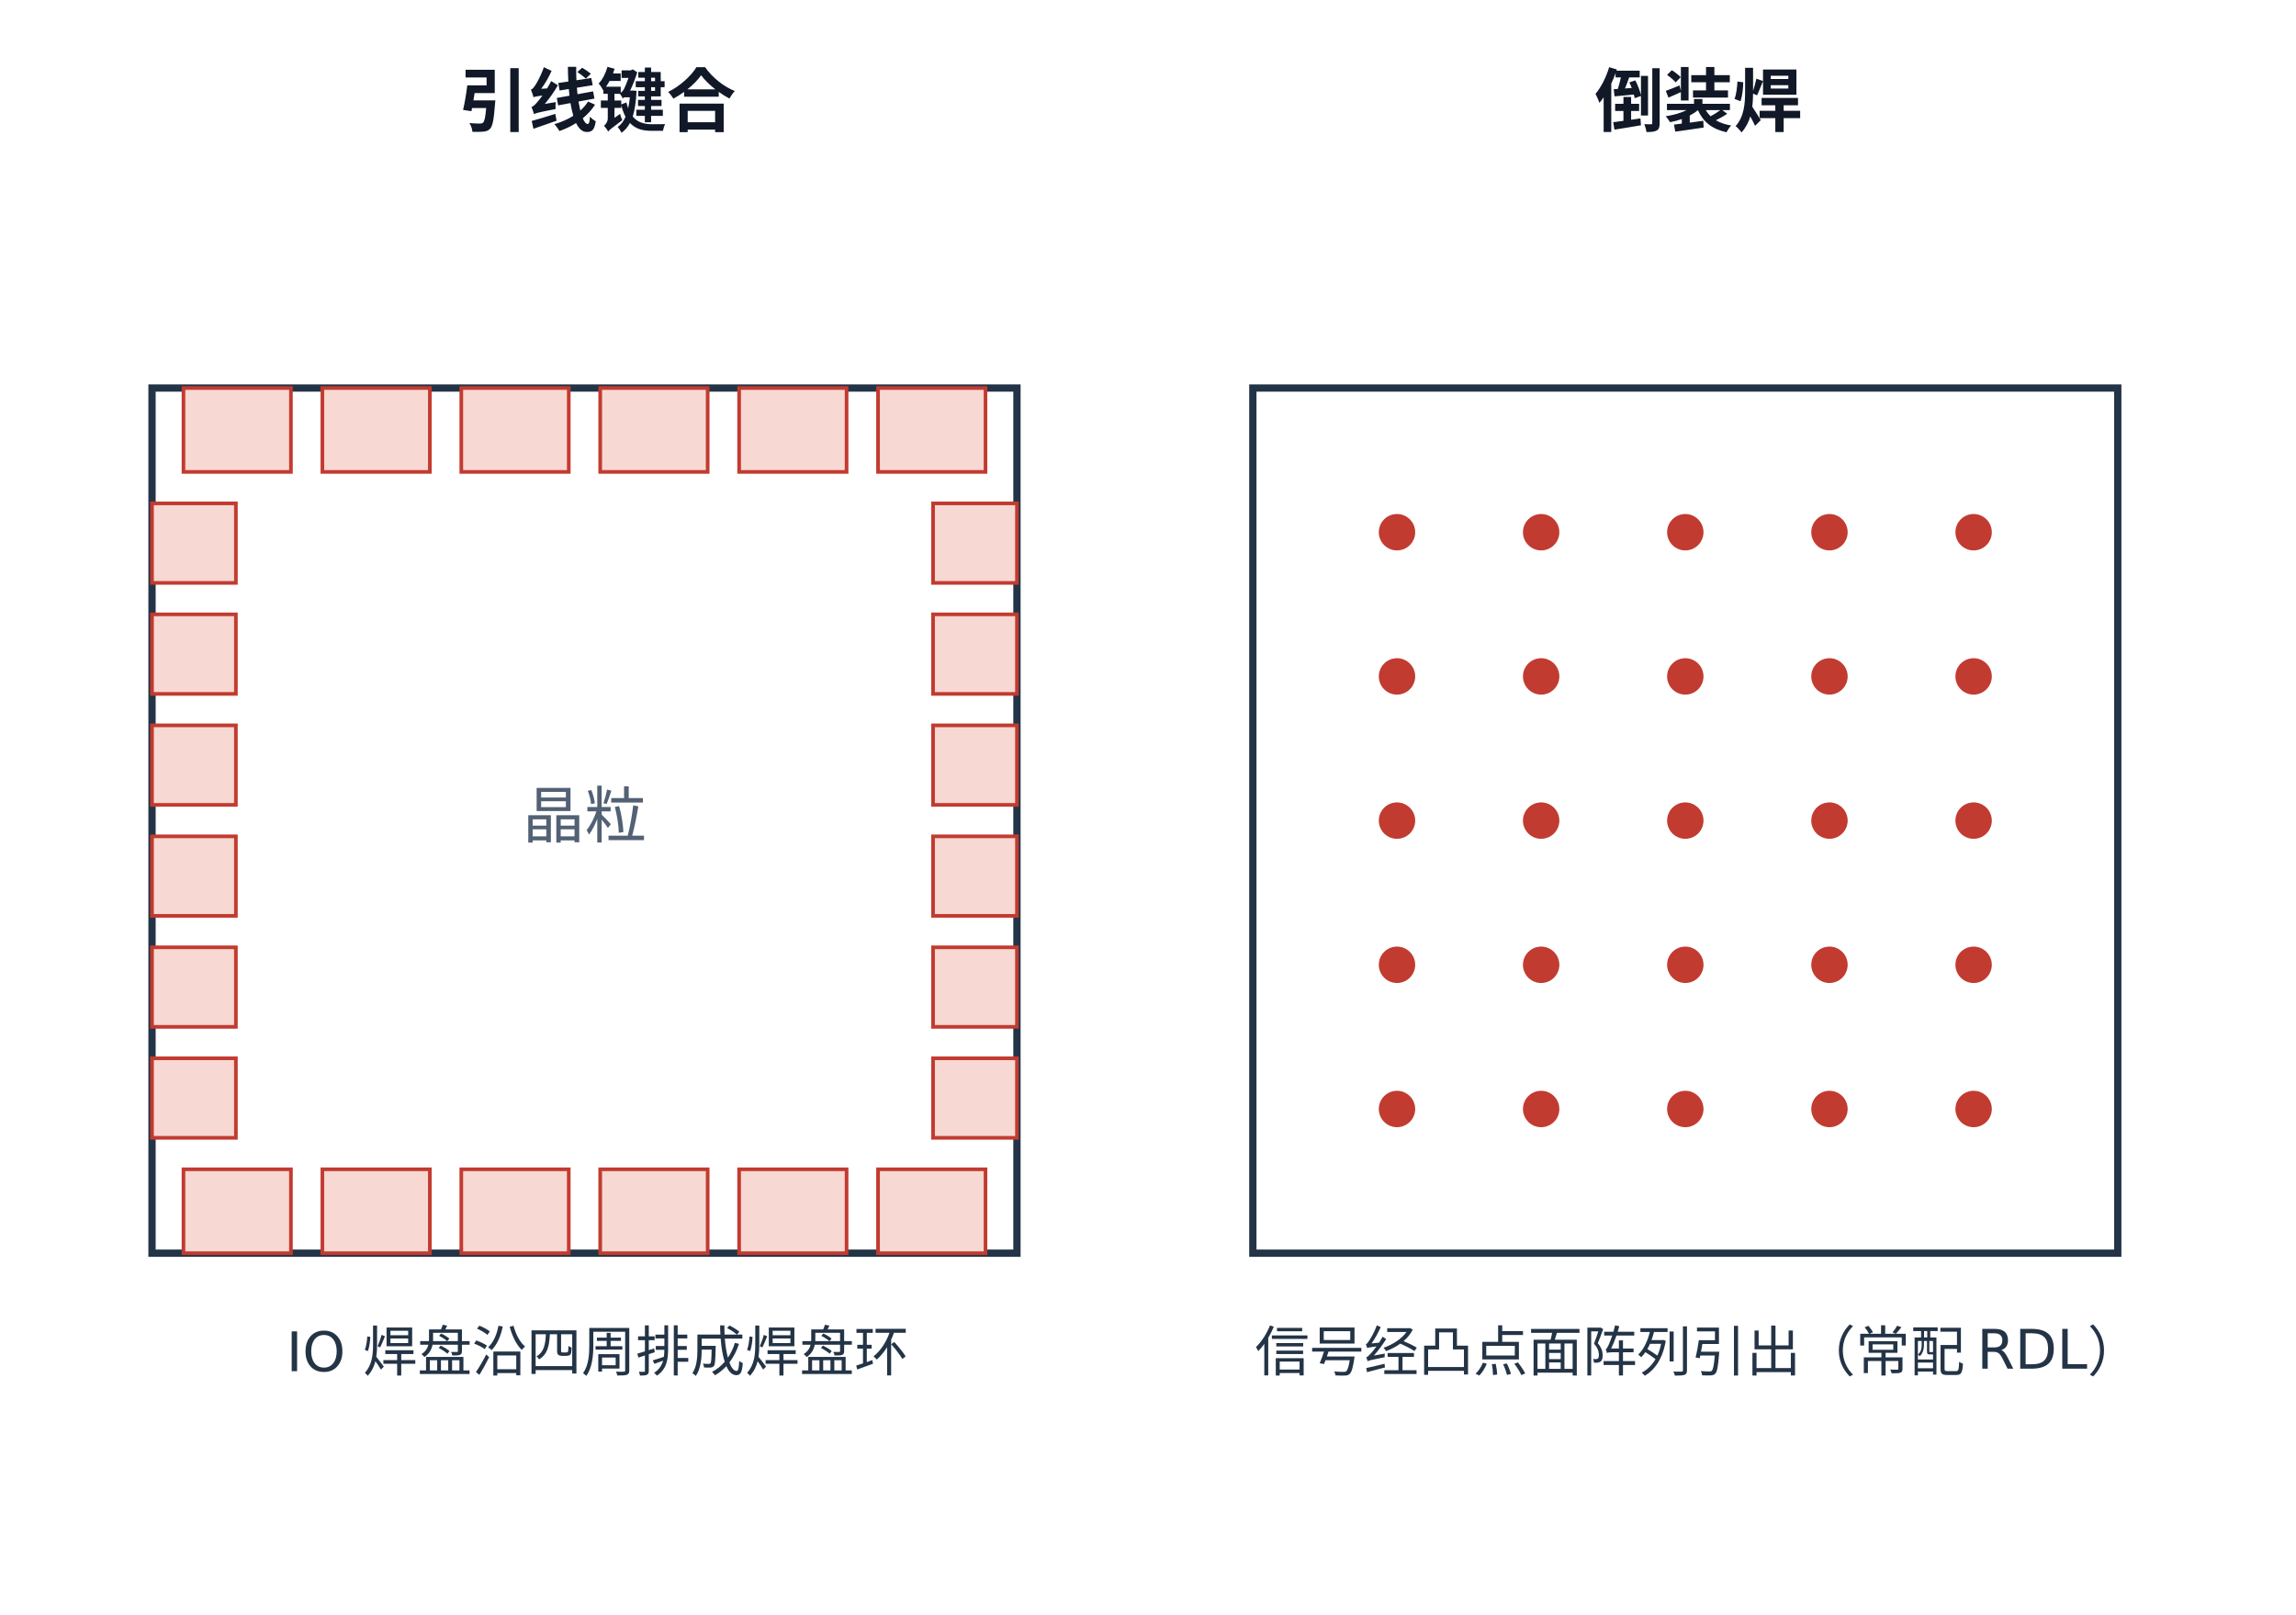
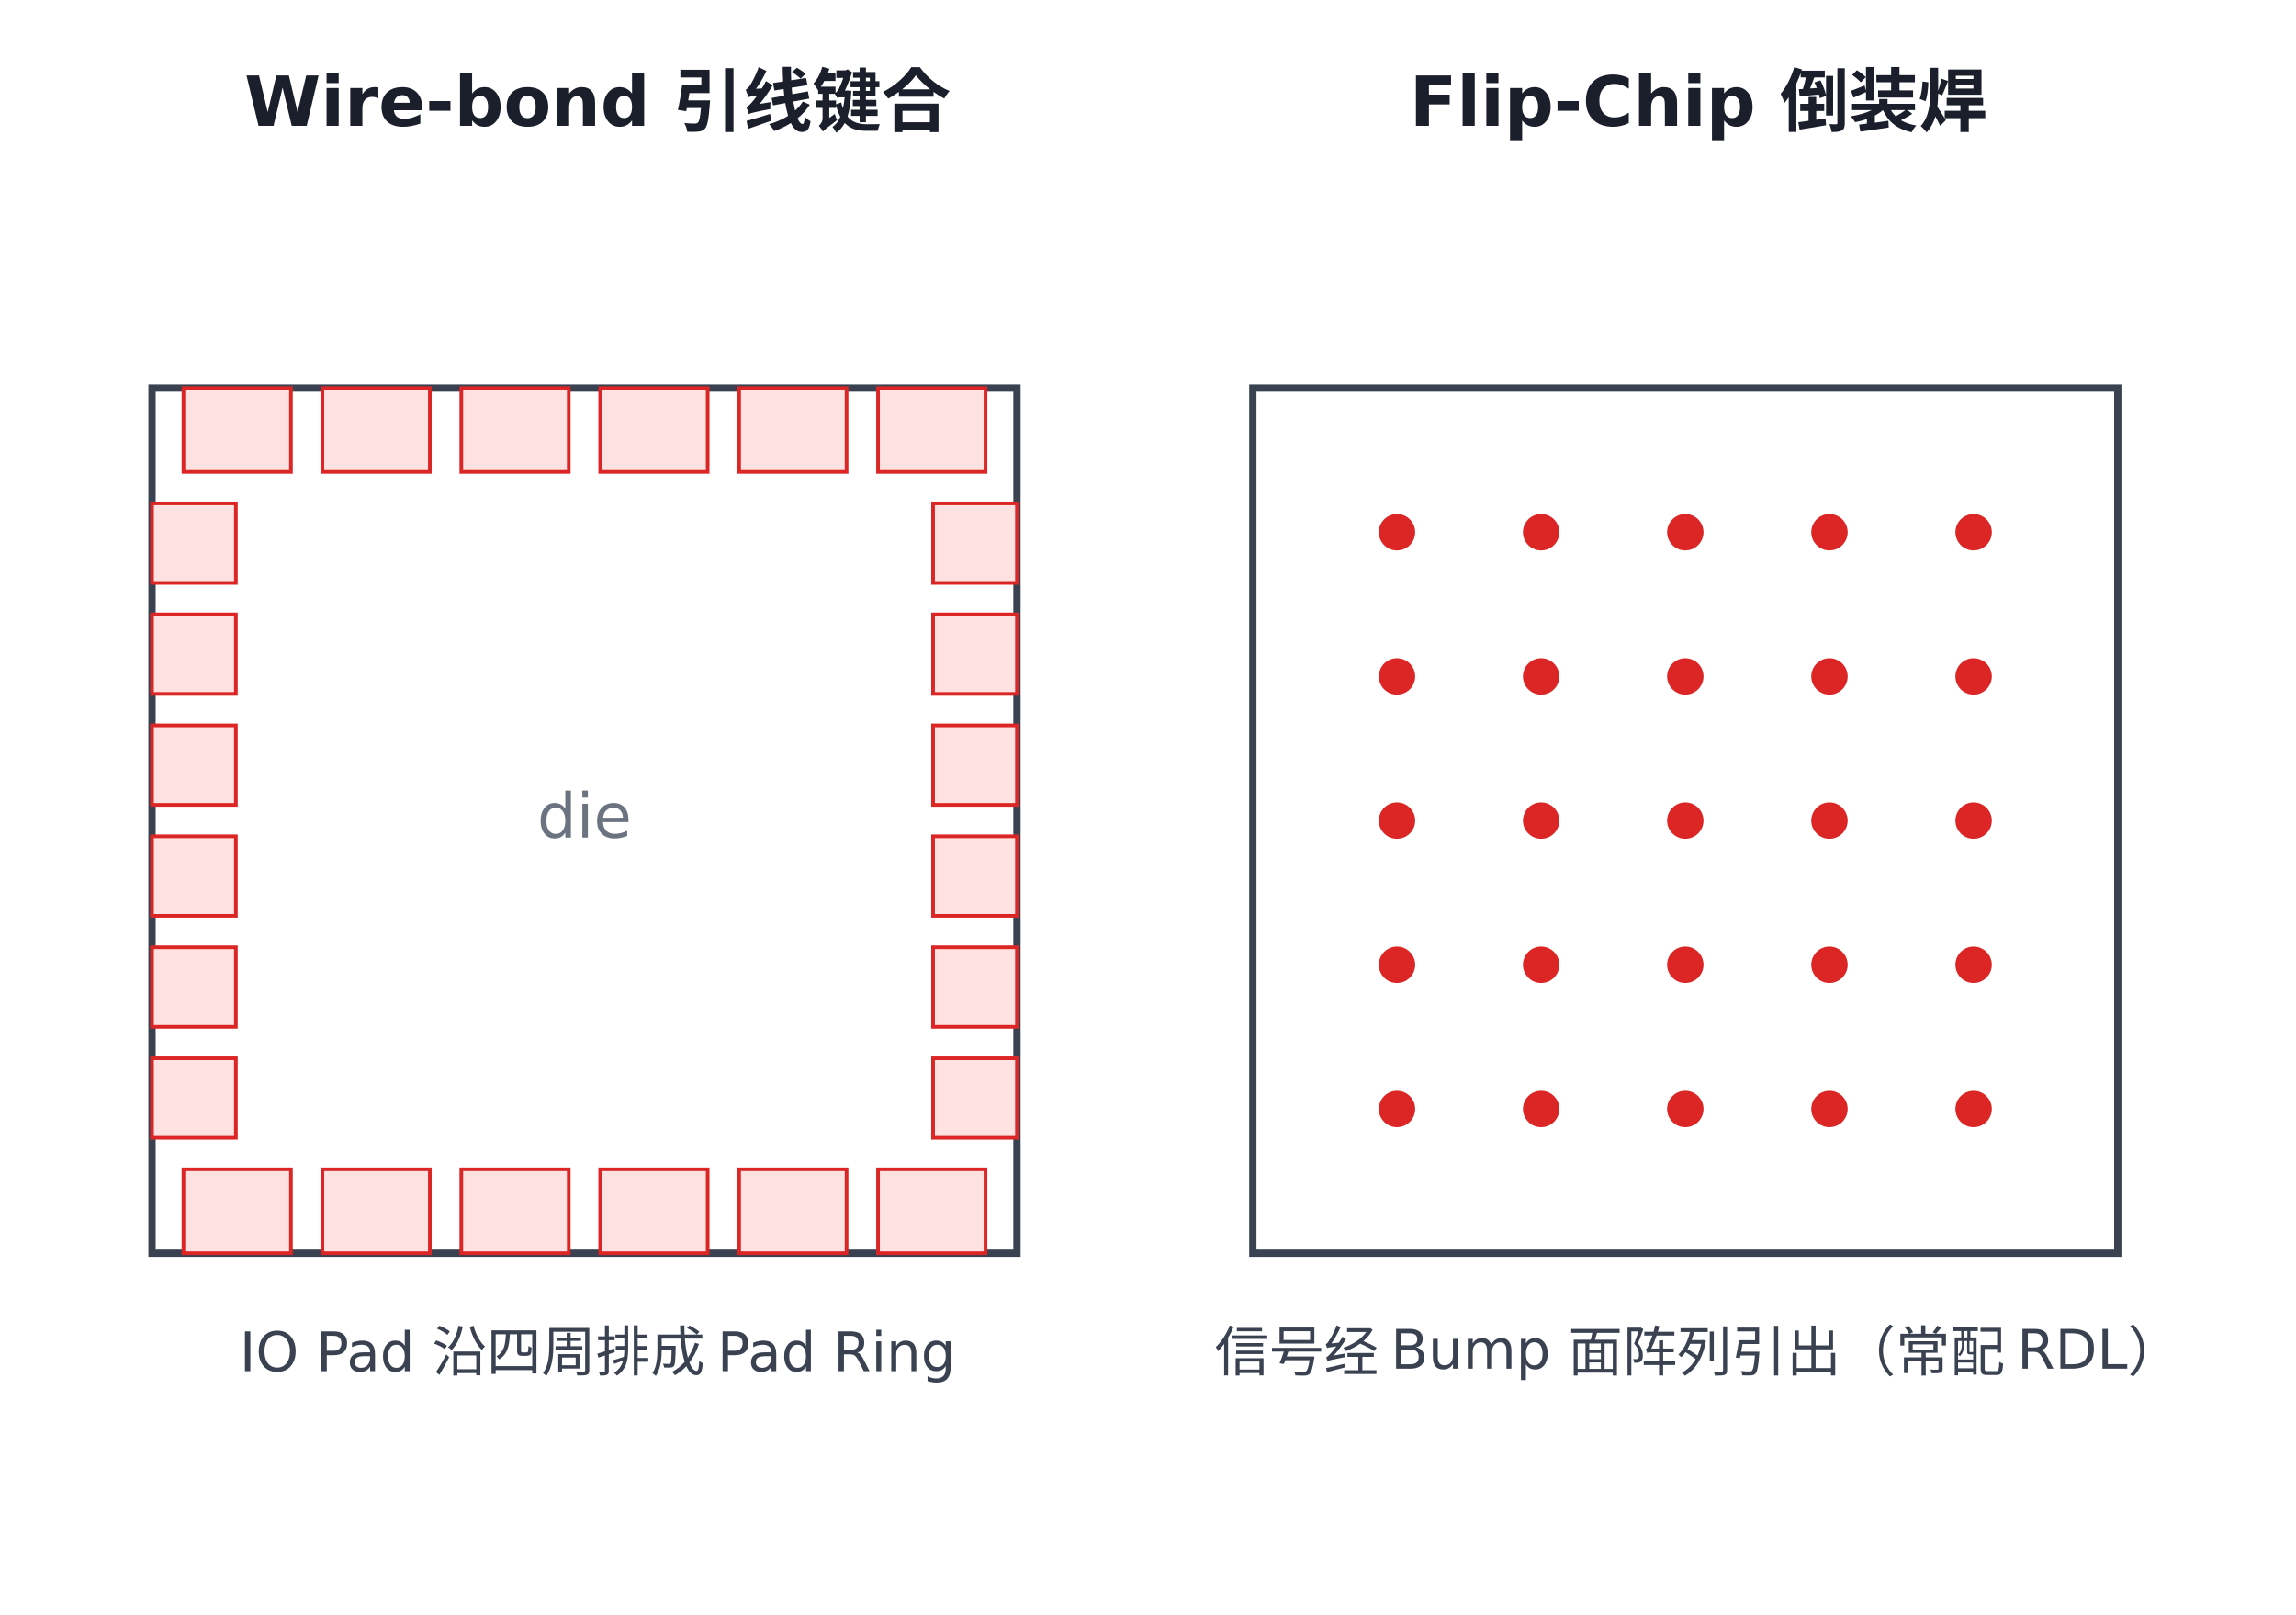
<svg xmlns="http://www.w3.org/2000/svg" xmlns:xlink="http://www.w3.org/1999/xlink" width="630.72pt" height="443.52pt" viewBox="0 0 630.72 443.52" version="1.1">
  <defs>
    <style type="text/css">*{stroke-linejoin: round; stroke-linecap: butt}</style>
  </defs>
  <g id="figure_1">
    <g id="patch_1">
      <path d="M 0 443.52  L 630.72 443.52  L 630.72 0  L 0 0  z " style="fill: #ffffff" />
    </g>
    <g id="axes_1">
      <g id="patch_2">
-         <path d="M 5.76 437.76  L 624.96 437.76  L 624.96 5.76  L 5.76 5.76  z " clip-path="url(#p932e553687)" style="fill: #ffffff" />
+         <path d="M 5.76 437.76  L 624.96 437.76  L 624.96 5.76  L 5.76 5.76  z " clip-path="url(#pe2b03e2644)" style="fill: #ffffff" />
      </g>
      <g id="patch_3">
-         <path d="M 41.76 344.16  L 279.36 344.16  L 279.36 106.56  L 41.76 106.56  z " clip-path="url(#p932e553687)" style="fill: #ffffff; stroke: #243447; stroke-width: 2; stroke-linejoin: miter" />
+         <path d="M 41.76 344.16  L 279.36 344.16  L 279.36 106.56  L 41.76 106.56  z " clip-path="url(#pe2b03e2644)" style="fill: #ffffff; stroke: #3a4252; stroke-width: 2; stroke-linejoin: miter" />
      </g>
      <g id="patch_4">
-         <path d="M 344.16 344.16  L 581.76 344.16  L 581.76 106.56  L 344.16 106.56  z " clip-path="url(#p932e553687)" style="fill: #ffffff; stroke: #243447; stroke-width: 2; stroke-linejoin: miter" />
+         <path d="M 344.16 344.16  L 581.76 344.16  L 581.76 106.56  L 344.16 106.56  z " clip-path="url(#pe2b03e2644)" style="fill: #ffffff; stroke: #3a4252; stroke-width: 2; stroke-linejoin: miter" />
      </g>
      <g id="text_1">
-         <text style="font-weight: 700; font-size: 19px; font-family: 'Microsoft YaHei', 'Microsoft YaHei UI', 'SimHei', 'Segoe UI', 'DejaVu Sans', sans-serif; text-anchor: middle; fill: #111827" x="164.16" y="34.56" transform="rotate(-0 164.16 34.56)">引线键合</text>
+         <text style="font-weight: 700; font-size: 19px; font-family: 'Microsoft YaHei', 'Microsoft YaHei UI', 'SimHei', 'Segoe UI', 'DejaVu Sans', sans-serif; text-anchor: middle; fill: #1a1f2b" x="164.16" y="34.56" transform="rotate(-0 164.16 34.56)">Wire-bond 引线键合</text>
      </g>
      <g id="patch_5">
-         <path d="M 50.4 344.16  L 79.92 344.16  L 79.92 321.12  L 50.4 321.12  z " clip-path="url(#p932e553687)" style="fill: #F7D8D2; stroke: #C23B30; stroke-linejoin: miter" />
+         <path d="M 50.4 344.16  L 79.92 344.16  L 79.92 321.12  L 50.4 321.12  z " clip-path="url(#pe2b03e2644)" style="fill: #fee2e2; stroke: #dc2626; stroke-linejoin: miter" />
      </g>
      <g id="patch_6">
-         <path d="M 50.4 129.6  L 79.92 129.6  L 79.92 106.56  L 50.4 106.56  z " clip-path="url(#p932e553687)" style="fill: #F7D8D2; stroke: #C23B30; stroke-linejoin: miter" />
+         <path d="M 50.4 129.6  L 79.92 129.6  L 79.92 106.56  L 50.4 106.56  z " clip-path="url(#pe2b03e2644)" style="fill: #fee2e2; stroke: #dc2626; stroke-linejoin: miter" />
      </g>
      <g id="patch_7">
-         <path d="M 88.56 344.16  L 118.08 344.16  L 118.08 321.12  L 88.56 321.12  z " clip-path="url(#p932e553687)" style="fill: #F7D8D2; stroke: #C23B30; stroke-linejoin: miter" />
+         <path d="M 88.56 344.16  L 118.08 344.16  L 118.08 321.12  L 88.56 321.12  z " clip-path="url(#pe2b03e2644)" style="fill: #fee2e2; stroke: #dc2626; stroke-linejoin: miter" />
      </g>
      <g id="patch_8">
-         <path d="M 88.56 129.6  L 118.08 129.6  L 118.08 106.56  L 88.56 106.56  z " clip-path="url(#p932e553687)" style="fill: #F7D8D2; stroke: #C23B30; stroke-linejoin: miter" />
+         <path d="M 88.56 129.6  L 118.08 129.6  L 118.08 106.56  L 88.56 106.56  z " clip-path="url(#pe2b03e2644)" style="fill: #fee2e2; stroke: #dc2626; stroke-linejoin: miter" />
      </g>
      <g id="patch_9">
-         <path d="M 126.72 344.16  L 156.24 344.16  L 156.24 321.12  L 126.72 321.12  z " clip-path="url(#p932e553687)" style="fill: #F7D8D2; stroke: #C23B30; stroke-linejoin: miter" />
+         <path d="M 126.72 344.16  L 156.24 344.16  L 156.24 321.12  L 126.72 321.12  z " clip-path="url(#pe2b03e2644)" style="fill: #fee2e2; stroke: #dc2626; stroke-linejoin: miter" />
      </g>
      <g id="patch_10">
-         <path d="M 126.72 129.6  L 156.24 129.6  L 156.24 106.56  L 126.72 106.56  z " clip-path="url(#p932e553687)" style="fill: #F7D8D2; stroke: #C23B30; stroke-linejoin: miter" />
+         <path d="M 126.72 129.6  L 156.24 129.6  L 156.24 106.56  L 126.72 106.56  z " clip-path="url(#pe2b03e2644)" style="fill: #fee2e2; stroke: #dc2626; stroke-linejoin: miter" />
      </g>
      <g id="patch_11">
-         <path d="M 164.88 344.16  L 194.4 344.16  L 194.4 321.12  L 164.88 321.12  z " clip-path="url(#p932e553687)" style="fill: #F7D8D2; stroke: #C23B30; stroke-linejoin: miter" />
+         <path d="M 164.88 344.16  L 194.4 344.16  L 194.4 321.12  L 164.88 321.12  z " clip-path="url(#pe2b03e2644)" style="fill: #fee2e2; stroke: #dc2626; stroke-linejoin: miter" />
      </g>
      <g id="patch_12">
-         <path d="M 164.88 129.6  L 194.4 129.6  L 194.4 106.56  L 164.88 106.56  z " clip-path="url(#p932e553687)" style="fill: #F7D8D2; stroke: #C23B30; stroke-linejoin: miter" />
+         <path d="M 164.88 129.6  L 194.4 129.6  L 194.4 106.56  L 164.88 106.56  z " clip-path="url(#pe2b03e2644)" style="fill: #fee2e2; stroke: #dc2626; stroke-linejoin: miter" />
      </g>
      <g id="patch_13">
-         <path d="M 203.04 344.16  L 232.56 344.16  L 232.56 321.12  L 203.04 321.12  z " clip-path="url(#p932e553687)" style="fill: #F7D8D2; stroke: #C23B30; stroke-linejoin: miter" />
+         <path d="M 203.04 344.16  L 232.56 344.16  L 232.56 321.12  L 203.04 321.12  z " clip-path="url(#pe2b03e2644)" style="fill: #fee2e2; stroke: #dc2626; stroke-linejoin: miter" />
      </g>
      <g id="patch_14">
-         <path d="M 203.04 129.6  L 232.56 129.6  L 232.56 106.56  L 203.04 106.56  z " clip-path="url(#p932e553687)" style="fill: #F7D8D2; stroke: #C23B30; stroke-linejoin: miter" />
+         <path d="M 203.04 129.6  L 232.56 129.6  L 232.56 106.56  L 203.04 106.56  z " clip-path="url(#pe2b03e2644)" style="fill: #fee2e2; stroke: #dc2626; stroke-linejoin: miter" />
      </g>
      <g id="patch_15">
-         <path d="M 241.2 344.16  L 270.72 344.16  L 270.72 321.12  L 241.2 321.12  z " clip-path="url(#p932e553687)" style="fill: #F7D8D2; stroke: #C23B30; stroke-linejoin: miter" />
+         <path d="M 241.2 344.16  L 270.72 344.16  L 270.72 321.12  L 241.2 321.12  z " clip-path="url(#pe2b03e2644)" style="fill: #fee2e2; stroke: #dc2626; stroke-linejoin: miter" />
      </g>
      <g id="patch_16">
-         <path d="M 241.2 129.6  L 270.72 129.6  L 270.72 106.56  L 241.2 106.56  z " clip-path="url(#p932e553687)" style="fill: #F7D8D2; stroke: #C23B30; stroke-linejoin: miter" />
+         <path d="M 241.2 129.6  L 270.72 129.6  L 270.72 106.56  L 241.2 106.56  z " clip-path="url(#pe2b03e2644)" style="fill: #fee2e2; stroke: #dc2626; stroke-linejoin: miter" />
      </g>
      <g id="patch_17">
-         <path d="M 41.76 312.48  L 64.8 312.48  L 64.8 290.64  L 41.76 290.64  z " clip-path="url(#p932e553687)" style="fill: #F7D8D2; stroke: #C23B30; stroke-linejoin: miter" />
+         <path d="M 41.76 312.48  L 64.8 312.48  L 64.8 290.64  L 41.76 290.64  z " clip-path="url(#pe2b03e2644)" style="fill: #fee2e2; stroke: #dc2626; stroke-linejoin: miter" />
      </g>
      <g id="patch_18">
-         <path d="M 256.32 312.48  L 279.36 312.48  L 279.36 290.64  L 256.32 290.64  z " clip-path="url(#p932e553687)" style="fill: #F7D8D2; stroke: #C23B30; stroke-linejoin: miter" />
+         <path d="M 256.32 312.48  L 279.36 312.48  L 279.36 290.64  L 256.32 290.64  z " clip-path="url(#pe2b03e2644)" style="fill: #fee2e2; stroke: #dc2626; stroke-linejoin: miter" />
      </g>
      <g id="patch_19">
-         <path d="M 41.76 282  L 64.8 282  L 64.8 260.16  L 41.76 260.16  z " clip-path="url(#p932e553687)" style="fill: #F7D8D2; stroke: #C23B30; stroke-linejoin: miter" />
+         <path d="M 41.76 282  L 64.8 282  L 64.8 260.16  L 41.76 260.16  z " clip-path="url(#pe2b03e2644)" style="fill: #fee2e2; stroke: #dc2626; stroke-linejoin: miter" />
      </g>
      <g id="patch_20">
-         <path d="M 256.32 282  L 279.36 282  L 279.36 260.16  L 256.32 260.16  z " clip-path="url(#p932e553687)" style="fill: #F7D8D2; stroke: #C23B30; stroke-linejoin: miter" />
+         <path d="M 256.32 282  L 279.36 282  L 279.36 260.16  L 256.32 260.16  z " clip-path="url(#pe2b03e2644)" style="fill: #fee2e2; stroke: #dc2626; stroke-linejoin: miter" />
      </g>
      <g id="patch_21">
-         <path d="M 41.76 251.52  L 64.8 251.52  L 64.8 229.68  L 41.76 229.68  z " clip-path="url(#p932e553687)" style="fill: #F7D8D2; stroke: #C23B30; stroke-linejoin: miter" />
+         <path d="M 41.76 251.52  L 64.8 251.52  L 64.8 229.68  L 41.76 229.68  z " clip-path="url(#pe2b03e2644)" style="fill: #fee2e2; stroke: #dc2626; stroke-linejoin: miter" />
      </g>
      <g id="patch_22">
-         <path d="M 256.32 251.52  L 279.36 251.52  L 279.36 229.68  L 256.32 229.68  z " clip-path="url(#p932e553687)" style="fill: #F7D8D2; stroke: #C23B30; stroke-linejoin: miter" />
+         <path d="M 256.32 251.52  L 279.36 251.52  L 279.36 229.68  L 256.32 229.68  z " clip-path="url(#pe2b03e2644)" style="fill: #fee2e2; stroke: #dc2626; stroke-linejoin: miter" />
      </g>
      <g id="patch_23">
-         <path d="M 41.76 221.04  L 64.8 221.04  L 64.8 199.2  L 41.76 199.2  z " clip-path="url(#p932e553687)" style="fill: #F7D8D2; stroke: #C23B30; stroke-linejoin: miter" />
+         <path d="M 41.76 221.04  L 64.8 221.04  L 64.8 199.2  L 41.76 199.2  z " clip-path="url(#pe2b03e2644)" style="fill: #fee2e2; stroke: #dc2626; stroke-linejoin: miter" />
      </g>
      <g id="patch_24">
-         <path d="M 256.32 221.04  L 279.36 221.04  L 279.36 199.2  L 256.32 199.2  z " clip-path="url(#p932e553687)" style="fill: #F7D8D2; stroke: #C23B30; stroke-linejoin: miter" />
+         <path d="M 256.32 221.04  L 279.36 221.04  L 279.36 199.2  L 256.32 199.2  z " clip-path="url(#pe2b03e2644)" style="fill: #fee2e2; stroke: #dc2626; stroke-linejoin: miter" />
      </g>
      <g id="patch_25">
-         <path d="M 41.76 190.56  L 64.8 190.56  L 64.8 168.72  L 41.76 168.72  z " clip-path="url(#p932e553687)" style="fill: #F7D8D2; stroke: #C23B30; stroke-linejoin: miter" />
+         <path d="M 41.76 190.56  L 64.8 190.56  L 64.8 168.72  L 41.76 168.72  z " clip-path="url(#pe2b03e2644)" style="fill: #fee2e2; stroke: #dc2626; stroke-linejoin: miter" />
      </g>
      <g id="patch_26">
-         <path d="M 256.32 190.56  L 279.36 190.56  L 279.36 168.72  L 256.32 168.72  z " clip-path="url(#p932e553687)" style="fill: #F7D8D2; stroke: #C23B30; stroke-linejoin: miter" />
+         <path d="M 256.32 190.56  L 279.36 190.56  L 279.36 168.72  L 256.32 168.72  z " clip-path="url(#pe2b03e2644)" style="fill: #fee2e2; stroke: #dc2626; stroke-linejoin: miter" />
      </g>
      <g id="patch_27">
-         <path d="M 41.76 160.08  L 64.8 160.08  L 64.8 138.24  L 41.76 138.24  z " clip-path="url(#p932e553687)" style="fill: #F7D8D2; stroke: #C23B30; stroke-linejoin: miter" />
+         <path d="M 41.76 160.08  L 64.8 160.08  L 64.8 138.24  L 41.76 138.24  z " clip-path="url(#pe2b03e2644)" style="fill: #fee2e2; stroke: #dc2626; stroke-linejoin: miter" />
      </g>
      <g id="patch_28">
-         <path d="M 256.32 160.08  L 279.36 160.08  L 279.36 138.24  L 256.32 138.24  z " clip-path="url(#p932e553687)" style="fill: #F7D8D2; stroke: #C23B30; stroke-linejoin: miter" />
+         <path d="M 256.32 160.08  L 279.36 160.08  L 279.36 138.24  L 256.32 138.24  z " clip-path="url(#pe2b03e2644)" style="fill: #fee2e2; stroke: #dc2626; stroke-linejoin: miter" />
      </g>
      <g id="text_2">
-         <text style="font-size: 17px; font-family: 'Microsoft YaHei', 'Microsoft YaHei UI', 'SimHei', 'Segoe UI', 'DejaVu Sans', sans-serif; text-anchor: middle; fill: #526174" x="160.56" y="230.042" transform="rotate(-0 160.56 230.0416)">晶粒</text>
+         <text style="font-size: 17px; font-family: 'Microsoft YaHei', 'Microsoft YaHei UI', 'SimHei', 'Segoe UI', 'DejaVu Sans', sans-serif; text-anchor: middle; fill: #6b7280" x="160.56" y="230.042" transform="rotate(-0 160.56 230.0416)">die</text>
      </g>
      <g id="text_3">
-         <text style="font-size: 15px; font-family: 'Microsoft YaHei', 'Microsoft YaHei UI', 'SimHei', 'Segoe UI', 'DejaVu Sans', sans-serif; text-anchor: middle; fill: #243447" x="164.16" y="376.56" transform="rotate(-0 164.16 376.56)">IO 焊盘沿四周排成焊盘环</text>
+         <text style="font-size: 15px; font-family: 'Microsoft YaHei', 'Microsoft YaHei UI', 'SimHei', 'Segoe UI', 'DejaVu Sans', sans-serif; text-anchor: middle; fill: #3a4252" x="164.16" y="376.56" transform="rotate(-0 164.16 376.56)">IO Pad 沿四周排成 Pad Ring</text>
      </g>
      <g id="text_4">
-         <text style="font-weight: 700; font-size: 19px; font-family: 'Microsoft YaHei', 'Microsoft YaHei UI', 'SimHei', 'Segoe UI', 'DejaVu Sans', sans-serif; text-anchor: middle; fill: #111827" x="466.56" y="34.56" transform="rotate(-0 466.56 34.56)">倒装焊</text>
+         <text style="font-weight: 700; font-size: 19px; font-family: 'Microsoft YaHei', 'Microsoft YaHei UI', 'SimHei', 'Segoe UI', 'DejaVu Sans', sans-serif; text-anchor: middle; fill: #1a1f2b" x="466.56" y="34.56" transform="rotate(-0 466.56 34.56)">Flip-Chip 倒装焊</text>
      </g>
      <g id="line2d_1">
        <defs>
-           <path id="m50781dd27e" d="M 0 4.5  C 1.193 4.5 2.338 4.026 3.182 3.182  C 4.026 2.338 4.5 1.193 4.5 0  C 4.5 -1.193 4.026 -2.338 3.182 -3.182  C 2.338 -4.026 1.193 -4.5 0 -4.5  C -1.193 -4.5 -2.338 -4.026 -3.182 -3.182  C -4.026 -2.338 -4.5 -1.193 -4.5 0  C -4.5 1.193 -4.026 2.338 -3.182 3.182  C -2.338 4.026 -1.193 4.5 0 4.5  z " style="stroke: #C23B30" />
+           <path id="m8600d0f537" d="M 0 4.5  C 1.193 4.5 2.338 4.026 3.182 3.182  C 4.026 2.338 4.5 1.193 4.5 0  C 4.5 -1.193 4.026 -2.338 3.182 -3.182  C 2.338 -4.026 1.193 -4.5 0 -4.5  C -1.193 -4.5 -2.338 -4.026 -3.182 -3.182  C -4.026 -2.338 -4.5 -1.193 -4.5 0  C -4.5 1.193 -4.026 2.338 -3.182 3.182  C -2.338 4.026 -1.193 4.5 0 4.5  z " style="stroke: #dc2626" />
        </defs>
-         <g clip-path="url(#p932e553687)">
-           <use xlink:href="#m50781dd27e" x="383.76" y="304.56" style="fill: #C23B30; stroke: #C23B30" />
+         <g clip-path="url(#pe2b03e2644)">
+           <use xlink:href="#m8600d0f537" x="383.76" y="304.56" style="fill: #dc2626; stroke: #dc2626" />
        </g>
      </g>
      <g id="line2d_2">
-         <g clip-path="url(#p932e553687)">
-           <use xlink:href="#m50781dd27e" x="423.36" y="304.56" style="fill: #C23B30; stroke: #C23B30" />
+         <g clip-path="url(#pe2b03e2644)">
+           <use xlink:href="#m8600d0f537" x="423.36" y="304.56" style="fill: #dc2626; stroke: #dc2626" />
        </g>
      </g>
      <g id="line2d_3">
-         <g clip-path="url(#p932e553687)">
-           <use xlink:href="#m50781dd27e" x="462.96" y="304.56" style="fill: #C23B30; stroke: #C23B30" />
+         <g clip-path="url(#pe2b03e2644)">
+           <use xlink:href="#m8600d0f537" x="462.96" y="304.56" style="fill: #dc2626; stroke: #dc2626" />
        </g>
      </g>
      <g id="line2d_4">
-         <g clip-path="url(#p932e553687)">
-           <use xlink:href="#m50781dd27e" x="502.56" y="304.56" style="fill: #C23B30; stroke: #C23B30" />
+         <g clip-path="url(#pe2b03e2644)">
+           <use xlink:href="#m8600d0f537" x="502.56" y="304.56" style="fill: #dc2626; stroke: #dc2626" />
        </g>
      </g>
      <g id="line2d_5">
-         <g clip-path="url(#p932e553687)">
-           <use xlink:href="#m50781dd27e" x="542.16" y="304.56" style="fill: #C23B30; stroke: #C23B30" />
+         <g clip-path="url(#pe2b03e2644)">
+           <use xlink:href="#m8600d0f537" x="542.16" y="304.56" style="fill: #dc2626; stroke: #dc2626" />
        </g>
      </g>
      <g id="line2d_6">
-         <g clip-path="url(#p932e553687)">
-           <use xlink:href="#m50781dd27e" x="383.76" y="264.96" style="fill: #C23B30; stroke: #C23B30" />
+         <g clip-path="url(#pe2b03e2644)">
+           <use xlink:href="#m8600d0f537" x="383.76" y="264.96" style="fill: #dc2626; stroke: #dc2626" />
        </g>
      </g>
      <g id="line2d_7">
-         <g clip-path="url(#p932e553687)">
-           <use xlink:href="#m50781dd27e" x="423.36" y="264.96" style="fill: #C23B30; stroke: #C23B30" />
+         <g clip-path="url(#pe2b03e2644)">
+           <use xlink:href="#m8600d0f537" x="423.36" y="264.96" style="fill: #dc2626; stroke: #dc2626" />
        </g>
      </g>
      <g id="line2d_8">
-         <g clip-path="url(#p932e553687)">
-           <use xlink:href="#m50781dd27e" x="462.96" y="264.96" style="fill: #C23B30; stroke: #C23B30" />
+         <g clip-path="url(#pe2b03e2644)">
+           <use xlink:href="#m8600d0f537" x="462.96" y="264.96" style="fill: #dc2626; stroke: #dc2626" />
        </g>
      </g>
      <g id="line2d_9">
-         <g clip-path="url(#p932e553687)">
-           <use xlink:href="#m50781dd27e" x="502.56" y="264.96" style="fill: #C23B30; stroke: #C23B30" />
+         <g clip-path="url(#pe2b03e2644)">
+           <use xlink:href="#m8600d0f537" x="502.56" y="264.96" style="fill: #dc2626; stroke: #dc2626" />
        </g>
      </g>
      <g id="line2d_10">
-         <g clip-path="url(#p932e553687)">
-           <use xlink:href="#m50781dd27e" x="542.16" y="264.96" style="fill: #C23B30; stroke: #C23B30" />
+         <g clip-path="url(#pe2b03e2644)">
+           <use xlink:href="#m8600d0f537" x="542.16" y="264.96" style="fill: #dc2626; stroke: #dc2626" />
        </g>
      </g>
      <g id="line2d_11">
-         <g clip-path="url(#p932e553687)">
-           <use xlink:href="#m50781dd27e" x="383.76" y="225.36" style="fill: #C23B30; stroke: #C23B30" />
+         <g clip-path="url(#pe2b03e2644)">
+           <use xlink:href="#m8600d0f537" x="383.76" y="225.36" style="fill: #dc2626; stroke: #dc2626" />
        </g>
      </g>
      <g id="line2d_12">
-         <g clip-path="url(#p932e553687)">
-           <use xlink:href="#m50781dd27e" x="423.36" y="225.36" style="fill: #C23B30; stroke: #C23B30" />
+         <g clip-path="url(#pe2b03e2644)">
+           <use xlink:href="#m8600d0f537" x="423.36" y="225.36" style="fill: #dc2626; stroke: #dc2626" />
        </g>
      </g>
      <g id="line2d_13">
-         <g clip-path="url(#p932e553687)">
-           <use xlink:href="#m50781dd27e" x="462.96" y="225.36" style="fill: #C23B30; stroke: #C23B30" />
+         <g clip-path="url(#pe2b03e2644)">
+           <use xlink:href="#m8600d0f537" x="462.96" y="225.36" style="fill: #dc2626; stroke: #dc2626" />
        </g>
      </g>
      <g id="line2d_14">
-         <g clip-path="url(#p932e553687)">
-           <use xlink:href="#m50781dd27e" x="502.56" y="225.36" style="fill: #C23B30; stroke: #C23B30" />
+         <g clip-path="url(#pe2b03e2644)">
+           <use xlink:href="#m8600d0f537" x="502.56" y="225.36" style="fill: #dc2626; stroke: #dc2626" />
        </g>
      </g>
      <g id="line2d_15">
-         <g clip-path="url(#p932e553687)">
-           <use xlink:href="#m50781dd27e" x="542.16" y="225.36" style="fill: #C23B30; stroke: #C23B30" />
+         <g clip-path="url(#pe2b03e2644)">
+           <use xlink:href="#m8600d0f537" x="542.16" y="225.36" style="fill: #dc2626; stroke: #dc2626" />
        </g>
      </g>
      <g id="line2d_16">
-         <g clip-path="url(#p932e553687)">
-           <use xlink:href="#m50781dd27e" x="383.76" y="185.76" style="fill: #C23B30; stroke: #C23B30" />
+         <g clip-path="url(#pe2b03e2644)">
+           <use xlink:href="#m8600d0f537" x="383.76" y="185.76" style="fill: #dc2626; stroke: #dc2626" />
        </g>
      </g>
      <g id="line2d_17">
-         <g clip-path="url(#p932e553687)">
-           <use xlink:href="#m50781dd27e" x="423.36" y="185.76" style="fill: #C23B30; stroke: #C23B30" />
+         <g clip-path="url(#pe2b03e2644)">
+           <use xlink:href="#m8600d0f537" x="423.36" y="185.76" style="fill: #dc2626; stroke: #dc2626" />
        </g>
      </g>
      <g id="line2d_18">
-         <g clip-path="url(#p932e553687)">
-           <use xlink:href="#m50781dd27e" x="462.96" y="185.76" style="fill: #C23B30; stroke: #C23B30" />
+         <g clip-path="url(#pe2b03e2644)">
+           <use xlink:href="#m8600d0f537" x="462.96" y="185.76" style="fill: #dc2626; stroke: #dc2626" />
        </g>
      </g>
      <g id="line2d_19">
-         <g clip-path="url(#p932e553687)">
-           <use xlink:href="#m50781dd27e" x="502.56" y="185.76" style="fill: #C23B30; stroke: #C23B30" />
+         <g clip-path="url(#pe2b03e2644)">
+           <use xlink:href="#m8600d0f537" x="502.56" y="185.76" style="fill: #dc2626; stroke: #dc2626" />
        </g>
      </g>
      <g id="line2d_20">
-         <g clip-path="url(#p932e553687)">
-           <use xlink:href="#m50781dd27e" x="542.16" y="185.76" style="fill: #C23B30; stroke: #C23B30" />
+         <g clip-path="url(#pe2b03e2644)">
+           <use xlink:href="#m8600d0f537" x="542.16" y="185.76" style="fill: #dc2626; stroke: #dc2626" />
        </g>
      </g>
      <g id="line2d_21">
-         <g clip-path="url(#p932e553687)">
-           <use xlink:href="#m50781dd27e" x="383.76" y="146.16" style="fill: #C23B30; stroke: #C23B30" />
+         <g clip-path="url(#pe2b03e2644)">
+           <use xlink:href="#m8600d0f537" x="383.76" y="146.16" style="fill: #dc2626; stroke: #dc2626" />
        </g>
      </g>
      <g id="line2d_22">
-         <g clip-path="url(#p932e553687)">
-           <use xlink:href="#m50781dd27e" x="423.36" y="146.16" style="fill: #C23B30; stroke: #C23B30" />
+         <g clip-path="url(#pe2b03e2644)">
+           <use xlink:href="#m8600d0f537" x="423.36" y="146.16" style="fill: #dc2626; stroke: #dc2626" />
        </g>
      </g>
      <g id="line2d_23">
-         <g clip-path="url(#p932e553687)">
-           <use xlink:href="#m50781dd27e" x="462.96" y="146.16" style="fill: #C23B30; stroke: #C23B30" />
+         <g clip-path="url(#pe2b03e2644)">
+           <use xlink:href="#m8600d0f537" x="462.96" y="146.16" style="fill: #dc2626; stroke: #dc2626" />
        </g>
      </g>
      <g id="line2d_24">
-         <g clip-path="url(#p932e553687)">
-           <use xlink:href="#m50781dd27e" x="502.56" y="146.16" style="fill: #C23B30; stroke: #C23B30" />
+         <g clip-path="url(#pe2b03e2644)">
+           <use xlink:href="#m8600d0f537" x="502.56" y="146.16" style="fill: #dc2626; stroke: #dc2626" />
        </g>
      </g>
      <g id="line2d_25">
-         <g clip-path="url(#p932e553687)">
-           <use xlink:href="#m50781dd27e" x="542.16" y="146.16" style="fill: #C23B30; stroke: #C23B30" />
+         <g clip-path="url(#pe2b03e2644)">
+           <use xlink:href="#m8600d0f537" x="542.16" y="146.16" style="fill: #dc2626; stroke: #dc2626" />
        </g>
      </g>
      <g id="text_5">
-         <text style="font-size: 15px; font-family: 'Microsoft YaHei', 'Microsoft YaHei UI', 'SimHei', 'Segoe UI', 'DejaVu Sans', sans-serif; text-anchor: middle; fill: #243447" x="466.56" y="376.56" transform="rotate(-0 466.56 376.56)">信号经凸点面阵列引出（常配 RDL）</text>
+         <text style="font-size: 15px; font-family: 'Microsoft YaHei', 'Microsoft YaHei UI', 'SimHei', 'Segoe UI', 'DejaVu Sans', sans-serif; text-anchor: middle; fill: #3a4252" x="466.56" y="376.56" transform="rotate(-0 466.56 376.56)">信号经 Bump 面阵列引出（常配 RDL）</text>
      </g>
    </g>
  </g>
  <defs>
-     <clipPath id="p932e553687">
+     <clipPath id="pe2b03e2644">
      <rect x="5.76" y="5.76" width="619.2" height="432" />
    </clipPath>
  </defs>
</svg>
